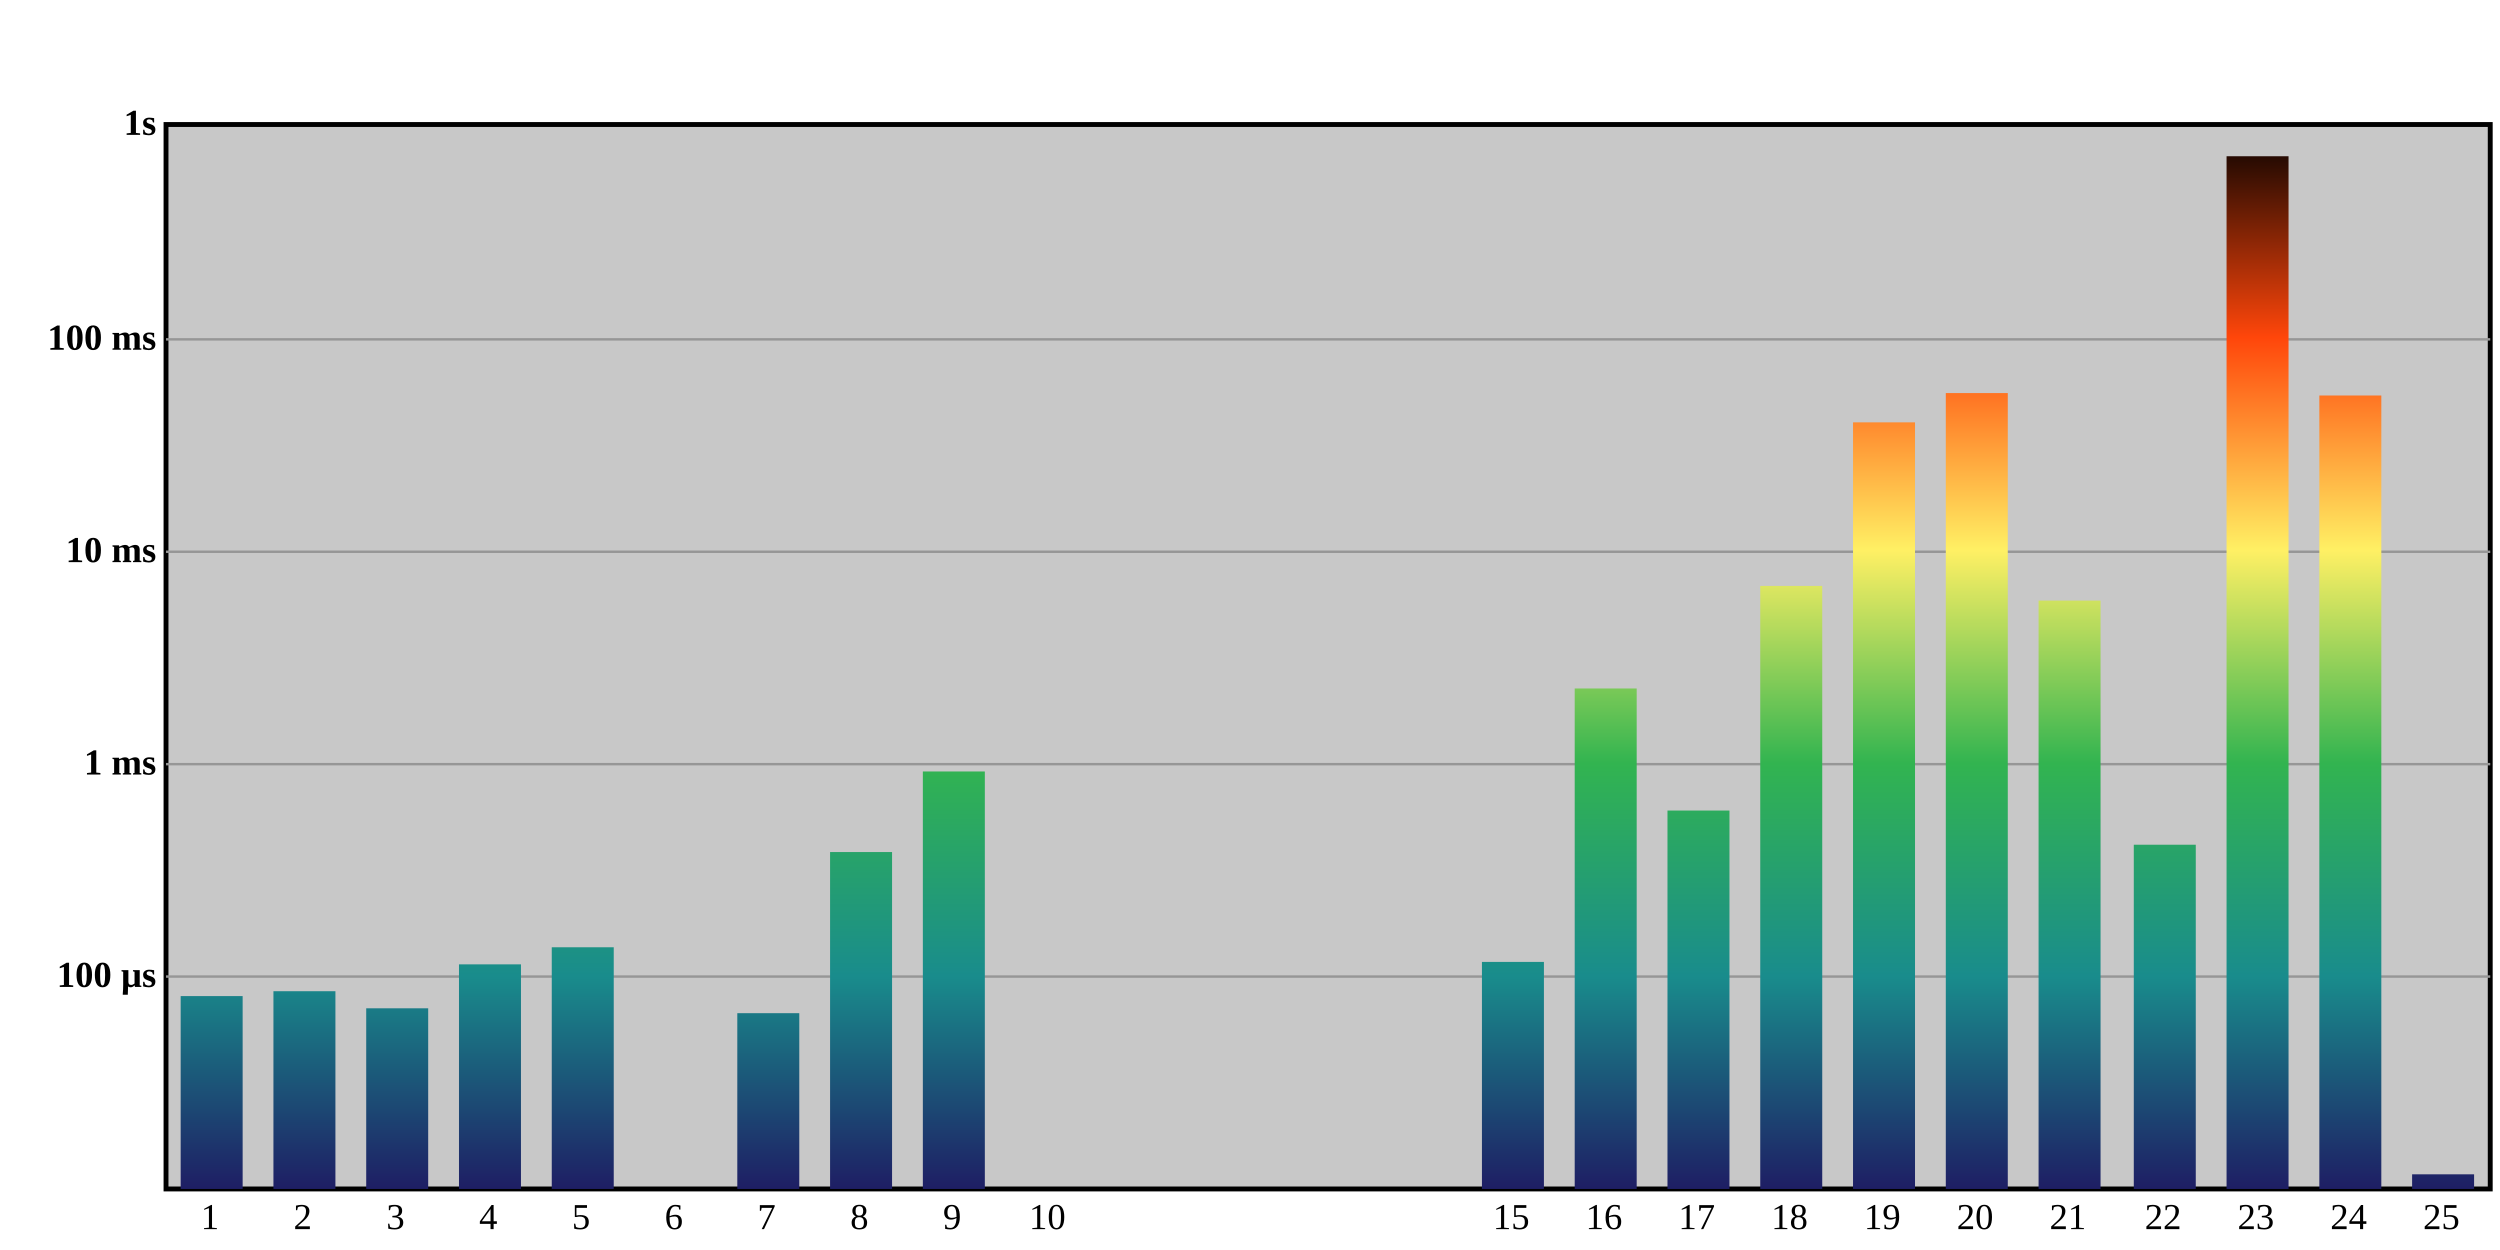
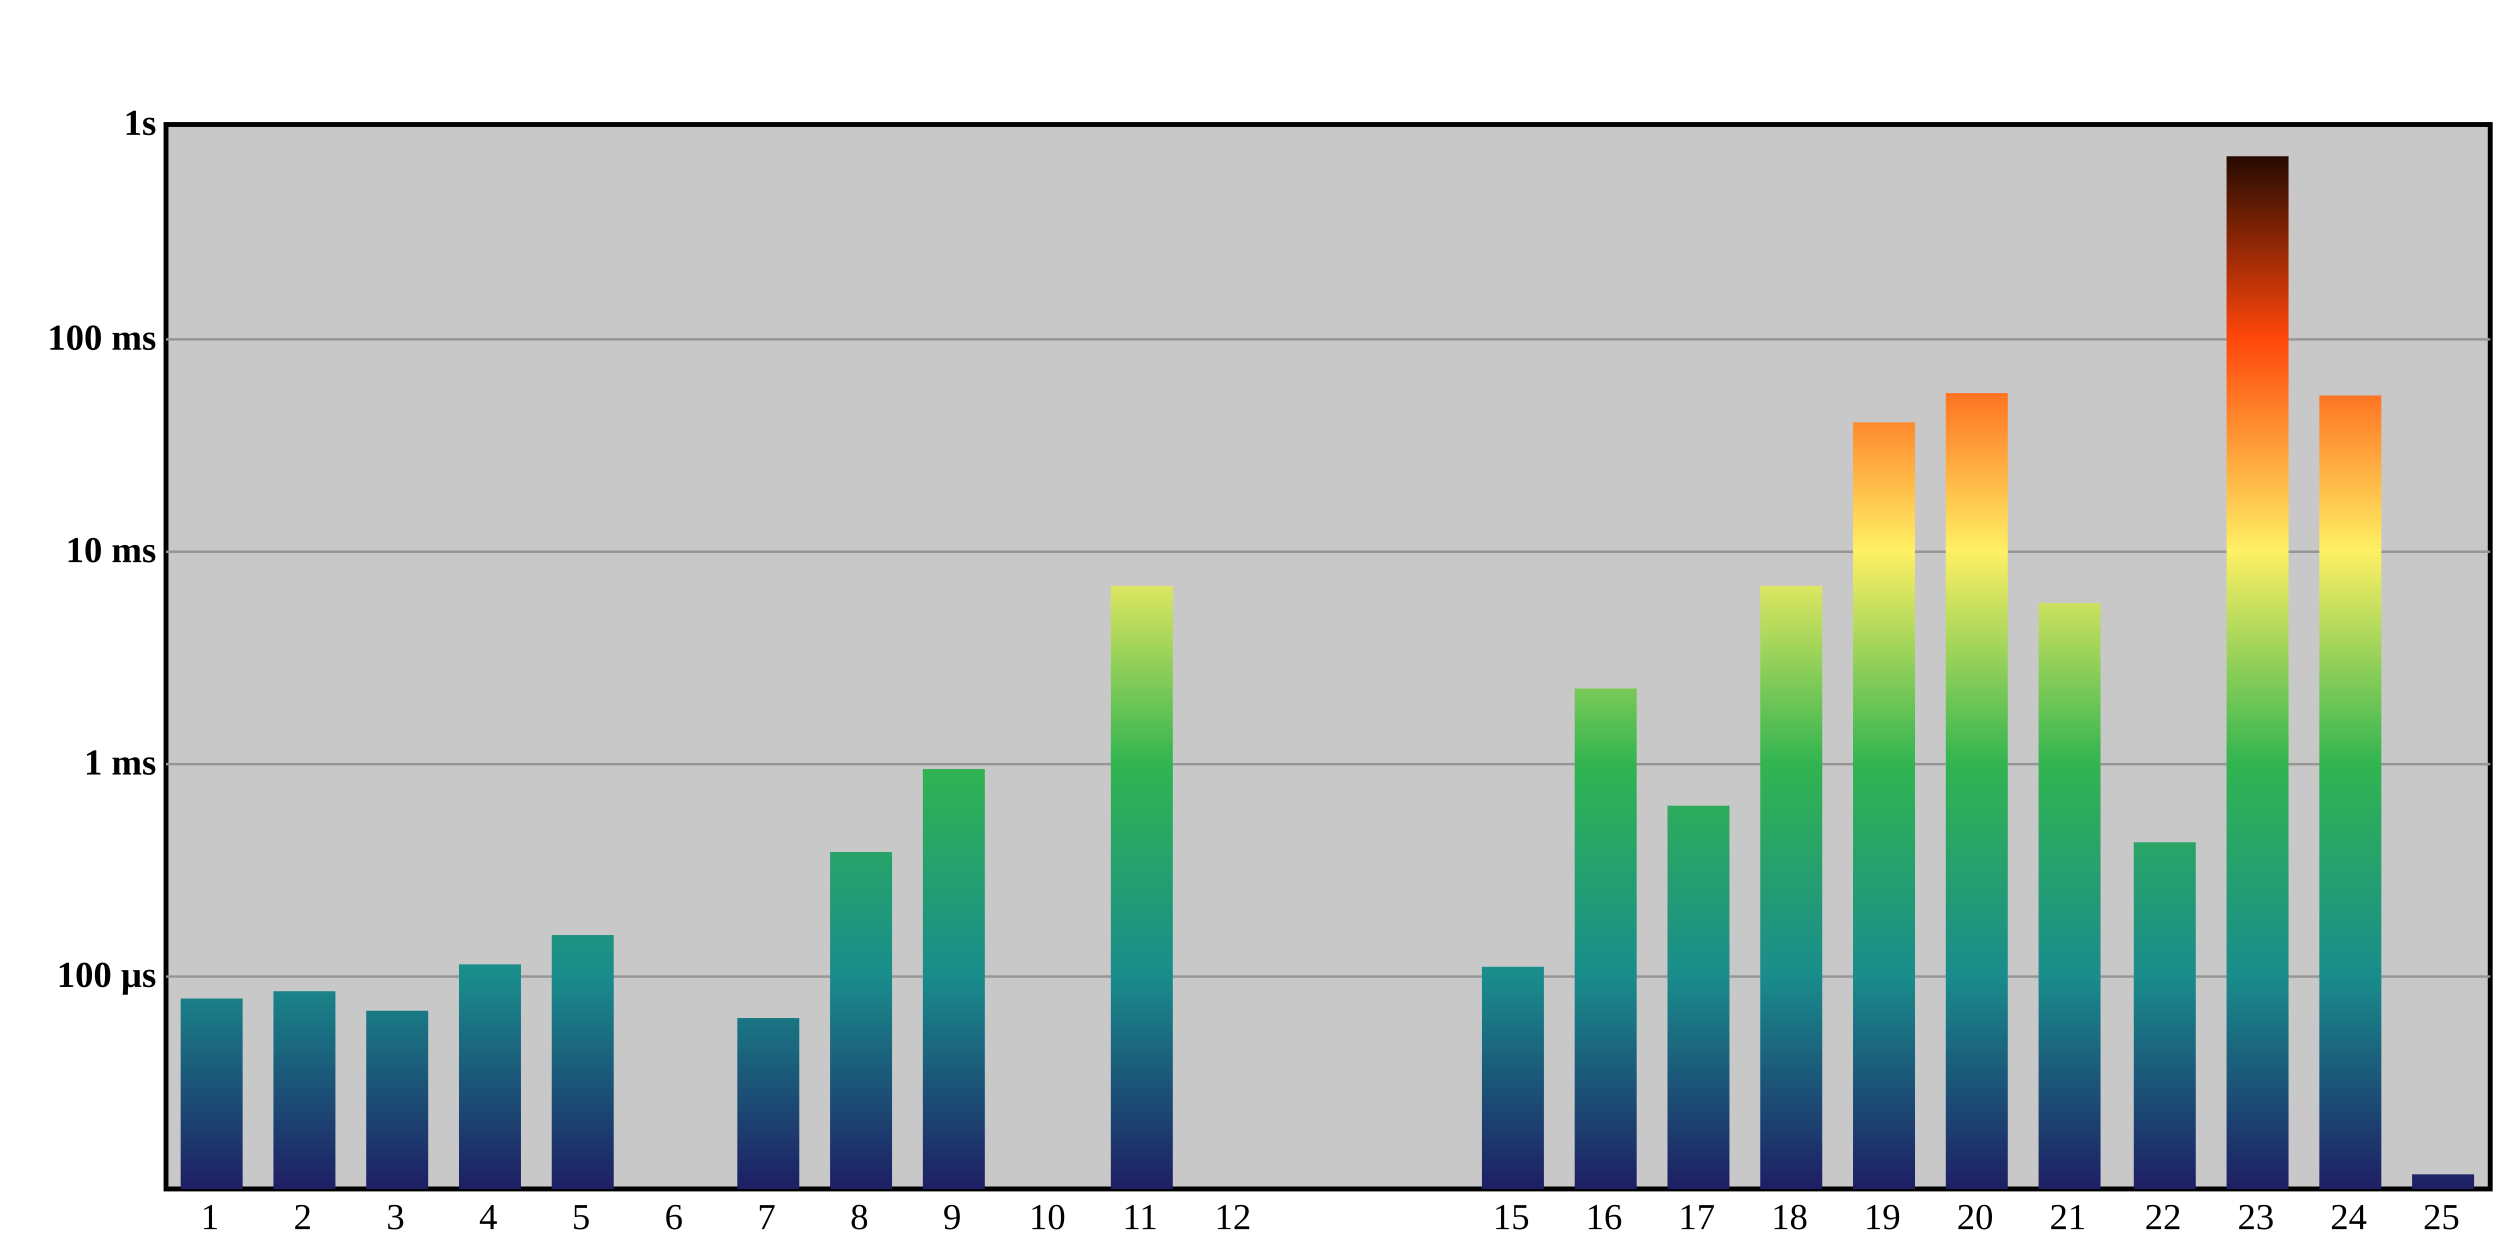
<svg xmlns="http://www.w3.org/2000/svg" height="512" viewBox="0 0 1024 512" width="1024">
  <g>
    <rect fill="rgba(255, 255, 255, 0.6)" height="512" width="1024" x="0" y="0" />
    <rect fill="rgb(200, 200, 200)" height="436" stroke="black" stroke-width="2" width="952" x="68" y="51" />
    <text dominant-baseline="middle" fill="black" font-size="15" font-weight="bold" text-anchor="end" x="64" y="400">
100 µs
</text>
    <line stroke="rgb(150,150,150)" stroke-width="1" x1="68" x2="1020" y1="400" y2="400" />
    <text dominant-baseline="middle" fill="black" font-size="15" font-weight="bold" text-anchor="end" x="64" y="313">
1 ms
</text>
    <line stroke="rgb(150,150,150)" stroke-width="1" x1="68" x2="1020" y1="313" y2="313" />
    <text dominant-baseline="middle" fill="black" font-size="15" font-weight="bold" text-anchor="end" x="64" y="226">
10 ms
</text>
    <line stroke="rgb(150,150,150)" stroke-width="1" x1="68" x2="1020" y1="226" y2="226" />
    <text dominant-baseline="middle" fill="black" font-size="15" font-weight="bold" text-anchor="end" x="64" y="139">
100 ms
</text>
    <line stroke="rgb(150,150,150)" stroke-width="1" x1="68" x2="1020" y1="139" y2="139" />
    <text dominant-baseline="middle" fill="black" font-size="15" font-weight="bold" text-anchor="end" x="64" y="51">
1s
</text>
    <linearGradient gradientUnits="userSpaceOnUse" id="gradient" x1="0%" x2="0%" y1="487" y2="51">
      <stop offset="0%" stop-color="rgb(30,30,100)" />
      <stop offset="20%" stop-color="rgb(25,140,140)" />
      <stop offset="40%" stop-color="rgb(50,180,80)" />
      <stop offset="60%" stop-color="rgb(255,240,100)" />
      <stop offset="80%" stop-color="rgb(255,70,10)" />
      <stop offset="100%" stop-color="black" />
    </linearGradient>
+     <rect fill="url(#gradient)" height="247" id="day18" style="cursor: pointer;" width="25.387" x="721" y="240">
+       <animate attributeName="fill" begin="day18.mouseover" dur="0s" end="day18.mouseout" from="#ec008c" to="#ec008c" />
+     </rect>
+     <text dominant-baseline="middle" fill="black" font-size="15" text-anchor="middle" x="733" y="500">
+ 18
+ </text>
+     <rect fill="url(#gradient)" height="423" id="day23" style="cursor: pointer;" width="25.387" x="912" y="64">
+       <animate attributeName="fill" begin="day23.mouseover" dur="0s" end="day23.mouseout" from="#ec008c" to="#ec008c" />
+     </rect>
+     <text dominant-baseline="middle" fill="black" font-size="15" text-anchor="middle" x="924" y="500">
+ 23
+ </text>
+     <rect fill="url(#gradient)" height="81" id="day02" style="cursor: pointer;" width="25.387" x="112" y="406">
+       <animate attributeName="fill" begin="day02.mouseover" dur="0s" end="day02.mouseout" from="#ec008c" to="#ec008c" />
+     </rect>
+     <text dominant-baseline="middle" fill="black" font-size="15" text-anchor="middle" x="124" y="500">
+ 2
+ </text>
+     <rect fill="url(#gradient)" height="6" id="day25" style="cursor: pointer;" width="25.387" x="988" y="481">
+       <animate attributeName="fill" begin="day25.mouseover" dur="0s" end="day25.mouseout" from="#ec008c" to="#ec008c" />
+     </rect>
+     <text dominant-baseline="middle" fill="black" font-size="15" text-anchor="middle" x="1000" y="500">
+ 25
+ </text>
+     <rect fill="url(#gradient)" height="104" id="day05" style="cursor: pointer;" width="25.387" x="226" y="383">
+       <animate attributeName="fill" begin="day05.mouseover" dur="0s" end="day05.mouseout" from="#ec008c" to="#ec008c" />
+     </rect>
+     <text dominant-baseline="middle" fill="black" font-size="15" text-anchor="middle" x="238" y="500">
+ 5
+ </text>
+     <rect fill="url(#gradient)" height="205" id="day16" style="cursor: pointer;" width="25.387" x="645" y="282">
+       <animate attributeName="fill" begin="day16.mouseover" dur="0s" end="day16.mouseout" from="#ec008c" to="#ec008c" />
+     </rect>
+     <text dominant-baseline="middle" fill="black" font-size="15" text-anchor="middle" x="657" y="500">
+ 16
+ </text>
+     <rect fill="url(#gradient)" height="314" id="day19" style="cursor: pointer;" width="25.387" x="759" y="173">
+       <animate attributeName="fill" begin="day19.mouseover" dur="0s" end="day19.mouseout" from="#ec008c" to="#ec008c" />
+     </rect>
+     <text dominant-baseline="middle" fill="black" font-size="15" text-anchor="middle" x="771" y="500">
+ 19
+ </text>
+     <rect fill="url(#gradient)" height="70" id="day07" style="cursor: pointer;" width="25.387" x="302" y="417">
+       <animate attributeName="fill" begin="day07.mouseover" dur="0s" end="day07.mouseout" from="#ec008c" to="#ec008c" />
+     </rect>
+     <text dominant-baseline="middle" fill="black" font-size="15" text-anchor="middle" x="314" y="500">
+ 7
+ </text>
+     <rect fill="url(#gradient)" height="247" id="day11" style="cursor: pointer;" width="25.387" x="455" y="240">
+       <animate attributeName="fill" begin="day11.mouseover" dur="0s" end="day11.mouseout" from="#ec008c" to="#ec008c" />
+     </rect>
+     <text dominant-baseline="middle" fill="black" font-size="15" text-anchor="middle" x="467" y="500">
+ 11
+ </text>
+     <rect fill="url(#gradient)" height="78" id="day01" style="cursor: pointer;" width="25.387" x="74" y="409">
+       <animate attributeName="fill" begin="day01.mouseover" dur="0s" end="day01.mouseout" from="#ec008c" to="#ec008c" />
+     </rect>
+     <text dominant-baseline="middle" fill="black" font-size="15" text-anchor="middle" x="86" y="500">
+ 1
+ </text>
+     <rect fill="url(#gradient)" height="138" id="day08" style="cursor: pointer;" width="25.387" x="340" y="349">
+       <animate attributeName="fill" begin="day08.mouseover" dur="0s" end="day08.mouseout" from="#ec008c" to="#ec008c" />
+     </rect>
+     <text dominant-baseline="middle" fill="black" font-size="15" text-anchor="middle" x="352" y="500">
+ 8
+ </text>
+     <rect fill="url(#gradient)" height="0" id="day12" style="cursor: pointer;" width="25.387" x="493" y="487">
+       <animate attributeName="fill" begin="day12.mouseover" dur="0s" end="day12.mouseout" from="#ec008c" to="#ec008c" />
+     </rect>
+     <text dominant-baseline="middle" fill="black" font-size="15" text-anchor="middle" x="505" y="500">
+ 12
+ </text>
+     <rect fill="url(#gradient)" height="91" id="day15" style="cursor: pointer;" width="25.387" x="607" y="396">
+       <animate attributeName="fill" begin="day15.mouseover" dur="0s" end="day15.mouseout" from="#ec008c" to="#ec008c" />
+     </rect>
+     <text dominant-baseline="middle" fill="black" font-size="15" text-anchor="middle" x="619" y="500">
+ 15
+ </text>
+     <rect fill="url(#gradient)" height="326" id="day20" style="cursor: pointer;" width="25.387" x="797" y="161">
+       <animate attributeName="fill" begin="day20.mouseover" dur="0s" end="day20.mouseout" from="#ec008c" to="#ec008c" />
+     </rect>
+     <text dominant-baseline="middle" fill="black" font-size="15" text-anchor="middle" x="809" y="500">
+ 20
+ </text>
    <rect fill="url(#gradient)" height="0" id="day10" style="cursor: pointer;" width="25.387" x="417" y="487">
      <animate attributeName="fill" begin="day10.mouseover" dur="0s" end="day10.mouseout" from="#ec008c" to="#ec008c" />
    </rect>
    <text dominant-baseline="middle" fill="black" font-size="15" text-anchor="middle" x="429" y="500">
10
+ </text>
+     <rect fill="url(#gradient)" height="325" id="day24" style="cursor: pointer;" width="25.387" x="950" y="162">
+       <animate attributeName="fill" begin="day24.mouseover" dur="0s" end="day24.mouseout" from="#ec008c" to="#ec008c" />
+     </rect>
+     <text dominant-baseline="middle" fill="black" font-size="15" text-anchor="middle" x="962" y="500">
+ 24
+ </text>
+     <rect fill="url(#gradient)" height="142" id="day22" style="cursor: pointer;" width="25.387" x="874" y="345">
+       <animate attributeName="fill" begin="day22.mouseover" dur="0s" end="day22.mouseout" from="#ec008c" to="#ec008c" />
+     </rect>
+     <text dominant-baseline="middle" fill="black" font-size="15" text-anchor="middle" x="886" y="500">
+ 22
+ </text>
+     <rect fill="url(#gradient)" height="0" id="day06" style="cursor: pointer;" width="25.387" x="264" y="487">
+       <animate attributeName="fill" begin="day06.mouseover" dur="0s" end="day06.mouseout" from="#ec008c" to="#ec008c" />
+     </rect>
+     <text dominant-baseline="middle" fill="black" font-size="15" text-anchor="middle" x="276" y="500">
+ 6
+ </text>
+     <rect fill="url(#gradient)" height="157" id="day17" style="cursor: pointer;" width="25.387" x="683" y="330">
+       <animate attributeName="fill" begin="day17.mouseover" dur="0s" end="day17.mouseout" from="#ec008c" to="#ec008c" />
+     </rect>
+     <text dominant-baseline="middle" fill="black" font-size="15" text-anchor="middle" x="695" y="500">
+ 17
</text>
    <rect fill="url(#gradient)" height="92" id="day04" style="cursor: pointer;" width="25.387" x="188" y="395">
      <animate attributeName="fill" begin="day04.mouseover" dur="0s" end="day04.mouseout" from="#ec008c" to="#ec008c" />
    </rect>
    <text dominant-baseline="middle" fill="black" font-size="15" text-anchor="middle" x="200" y="500">
4
</text>
-     <rect fill="url(#gradient)" height="141" id="day22" style="cursor: pointer;" width="25.387" x="874" y="346">
-       <animate attributeName="fill" begin="day22.mouseover" dur="0s" end="day22.mouseout" from="#ec008c" to="#ec008c" />
+     <rect fill="url(#gradient)" height="172" id="day09" style="cursor: pointer;" width="25.387" x="378" y="315">
+       <animate attributeName="fill" begin="day09.mouseover" dur="0s" end="day09.mouseout" from="#ec008c" to="#ec008c" />
    </rect>
-     <text dominant-baseline="middle" fill="black" font-size="15" text-anchor="middle" x="886" y="500">
- 22
+     <text dominant-baseline="middle" fill="black" font-size="15" text-anchor="middle" x="390" y="500">
+ 9
</text>
-     <rect fill="url(#gradient)" height="74" id="day03" style="cursor: pointer;" width="25.387" x="150" y="413">
+     <rect fill="url(#gradient)" height="240" id="day21" style="cursor: pointer;" width="25.387" x="835" y="247">
+       <animate attributeName="fill" begin="day21.mouseover" dur="0s" end="day21.mouseout" from="#ec008c" to="#ec008c" />
+     </rect>
+     <text dominant-baseline="middle" fill="black" font-size="15" text-anchor="middle" x="847" y="500">
+ 21
+ </text>
+     <rect fill="url(#gradient)" height="73" id="day03" style="cursor: pointer;" width="25.387" x="150" y="414">
      <animate attributeName="fill" begin="day03.mouseover" dur="0s" end="day03.mouseout" from="#ec008c" to="#ec008c" />
    </rect>
    <text dominant-baseline="middle" fill="black" font-size="15" text-anchor="middle" x="162" y="500">
3
</text>
-     <rect fill="url(#gradient)" height="138" id="day08" style="cursor: pointer;" width="25.387" x="340" y="349">
-       <animate attributeName="fill" begin="day08.mouseover" dur="0s" end="day08.mouseout" from="#ec008c" to="#ec008c" />
-     </rect>
-     <text dominant-baseline="middle" fill="black" font-size="15" text-anchor="middle" x="352" y="500">
- 8
- </text>
-     <rect fill="url(#gradient)" height="93" id="day15" style="cursor: pointer;" width="25.387" x="607" y="394">
-       <animate attributeName="fill" begin="day15.mouseover" dur="0s" end="day15.mouseout" from="#ec008c" to="#ec008c" />
-     </rect>
-     <text dominant-baseline="middle" fill="black" font-size="15" text-anchor="middle" x="619" y="500">
- 15
- </text>
-     <rect fill="url(#gradient)" height="0" id="day06" style="cursor: pointer;" width="25.387" x="264" y="487">
-       <animate attributeName="fill" begin="day06.mouseover" dur="0s" end="day06.mouseout" from="#ec008c" to="#ec008c" />
-     </rect>
-     <text dominant-baseline="middle" fill="black" font-size="15" text-anchor="middle" x="276" y="500">
- 6
- </text>
-     <rect fill="url(#gradient)" height="79" id="day01" style="cursor: pointer;" width="25.387" x="74" y="408">
-       <animate attributeName="fill" begin="day01.mouseover" dur="0s" end="day01.mouseout" from="#ec008c" to="#ec008c" />
-     </rect>
-     <text dominant-baseline="middle" fill="black" font-size="15" text-anchor="middle" x="86" y="500">
- 1
- </text>
-     <rect fill="url(#gradient)" height="81" id="day02" style="cursor: pointer;" width="25.387" x="112" y="406">
-       <animate attributeName="fill" begin="day02.mouseover" dur="0s" end="day02.mouseout" from="#ec008c" to="#ec008c" />
-     </rect>
-     <text dominant-baseline="middle" fill="black" font-size="15" text-anchor="middle" x="124" y="500">
- 2
- </text>
-     <rect fill="url(#gradient)" height="241" id="day21" style="cursor: pointer;" width="25.387" x="835" y="246">
-       <animate attributeName="fill" begin="day21.mouseover" dur="0s" end="day21.mouseout" from="#ec008c" to="#ec008c" />
-     </rect>
-     <text dominant-baseline="middle" fill="black" font-size="15" text-anchor="middle" x="847" y="500">
- 21
- </text>
-     <rect fill="url(#gradient)" height="155" id="day17" style="cursor: pointer;" width="25.387" x="683" y="332">
-       <animate attributeName="fill" begin="day17.mouseover" dur="0s" end="day17.mouseout" from="#ec008c" to="#ec008c" />
-     </rect>
-     <text dominant-baseline="middle" fill="black" font-size="15" text-anchor="middle" x="695" y="500">
- 17
- </text>
-     <rect fill="url(#gradient)" height="205" id="day16" style="cursor: pointer;" width="25.387" x="645" y="282">
-       <animate attributeName="fill" begin="day16.mouseover" dur="0s" end="day16.mouseout" from="#ec008c" to="#ec008c" />
-     </rect>
-     <text dominant-baseline="middle" fill="black" font-size="15" text-anchor="middle" x="657" y="500">
- 16
- </text>
-     <rect fill="url(#gradient)" height="171" id="day09" style="cursor: pointer;" width="25.387" x="378" y="316">
-       <animate attributeName="fill" begin="day09.mouseover" dur="0s" end="day09.mouseout" from="#ec008c" to="#ec008c" />
-     </rect>
-     <text dominant-baseline="middle" fill="black" font-size="15" text-anchor="middle" x="390" y="500">
- 9
- </text>
-     <rect fill="url(#gradient)" height="247" id="day18" style="cursor: pointer;" width="25.387" x="721" y="240">
-       <animate attributeName="fill" begin="day18.mouseover" dur="0s" end="day18.mouseout" from="#ec008c" to="#ec008c" />
-     </rect>
-     <text dominant-baseline="middle" fill="black" font-size="15" text-anchor="middle" x="733" y="500">
- 18
- </text>
-     <rect fill="url(#gradient)" height="72" id="day07" style="cursor: pointer;" width="25.387" x="302" y="415">
-       <animate attributeName="fill" begin="day07.mouseover" dur="0s" end="day07.mouseout" from="#ec008c" to="#ec008c" />
-     </rect>
-     <text dominant-baseline="middle" fill="black" font-size="15" text-anchor="middle" x="314" y="500">
- 7
- </text>
-     <rect fill="url(#gradient)" height="6" id="day25" style="cursor: pointer;" width="25.387" x="988" y="481">
-       <animate attributeName="fill" begin="day25.mouseover" dur="0s" end="day25.mouseout" from="#ec008c" to="#ec008c" />
-     </rect>
-     <text dominant-baseline="middle" fill="black" font-size="15" text-anchor="middle" x="1000" y="500">
- 25
- </text>
-     <rect fill="url(#gradient)" height="314" id="day19" style="cursor: pointer;" width="25.387" x="759" y="173">
-       <animate attributeName="fill" begin="day19.mouseover" dur="0s" end="day19.mouseout" from="#ec008c" to="#ec008c" />
-     </rect>
-     <text dominant-baseline="middle" fill="black" font-size="15" text-anchor="middle" x="771" y="500">
- 19
- </text>
-     <rect fill="url(#gradient)" height="99" id="day05" style="cursor: pointer;" width="25.387" x="226" y="388">
-       <animate attributeName="fill" begin="day05.mouseover" dur="0s" end="day05.mouseout" from="#ec008c" to="#ec008c" />
-     </rect>
-     <text dominant-baseline="middle" fill="black" font-size="15" text-anchor="middle" x="238" y="500">
- 5
- </text>
-     <rect fill="url(#gradient)" height="326" id="day20" style="cursor: pointer;" width="25.387" x="797" y="161">
-       <animate attributeName="fill" begin="day20.mouseover" dur="0s" end="day20.mouseout" from="#ec008c" to="#ec008c" />
-     </rect>
-     <text dominant-baseline="middle" fill="black" font-size="15" text-anchor="middle" x="809" y="500">
- 20
- </text>
-     <rect fill="url(#gradient)" height="423" id="day23" style="cursor: pointer;" width="25.387" x="912" y="64">
-       <animate attributeName="fill" begin="day23.mouseover" dur="0s" end="day23.mouseout" from="#ec008c" to="#ec008c" />
-     </rect>
-     <text dominant-baseline="middle" fill="black" font-size="15" text-anchor="middle" x="924" y="500">
- 23
- </text>
-     <rect fill="url(#gradient)" height="325" id="day24" style="cursor: pointer;" width="25.387" x="950" y="162">
-       <animate attributeName="fill" begin="day24.mouseover" dur="0s" end="day24.mouseout" from="#ec008c" to="#ec008c" />
-     </rect>
-     <text dominant-baseline="middle" fill="black" font-size="15" text-anchor="middle" x="962" y="500">
- 24
- </text>
  </g>
</svg>
